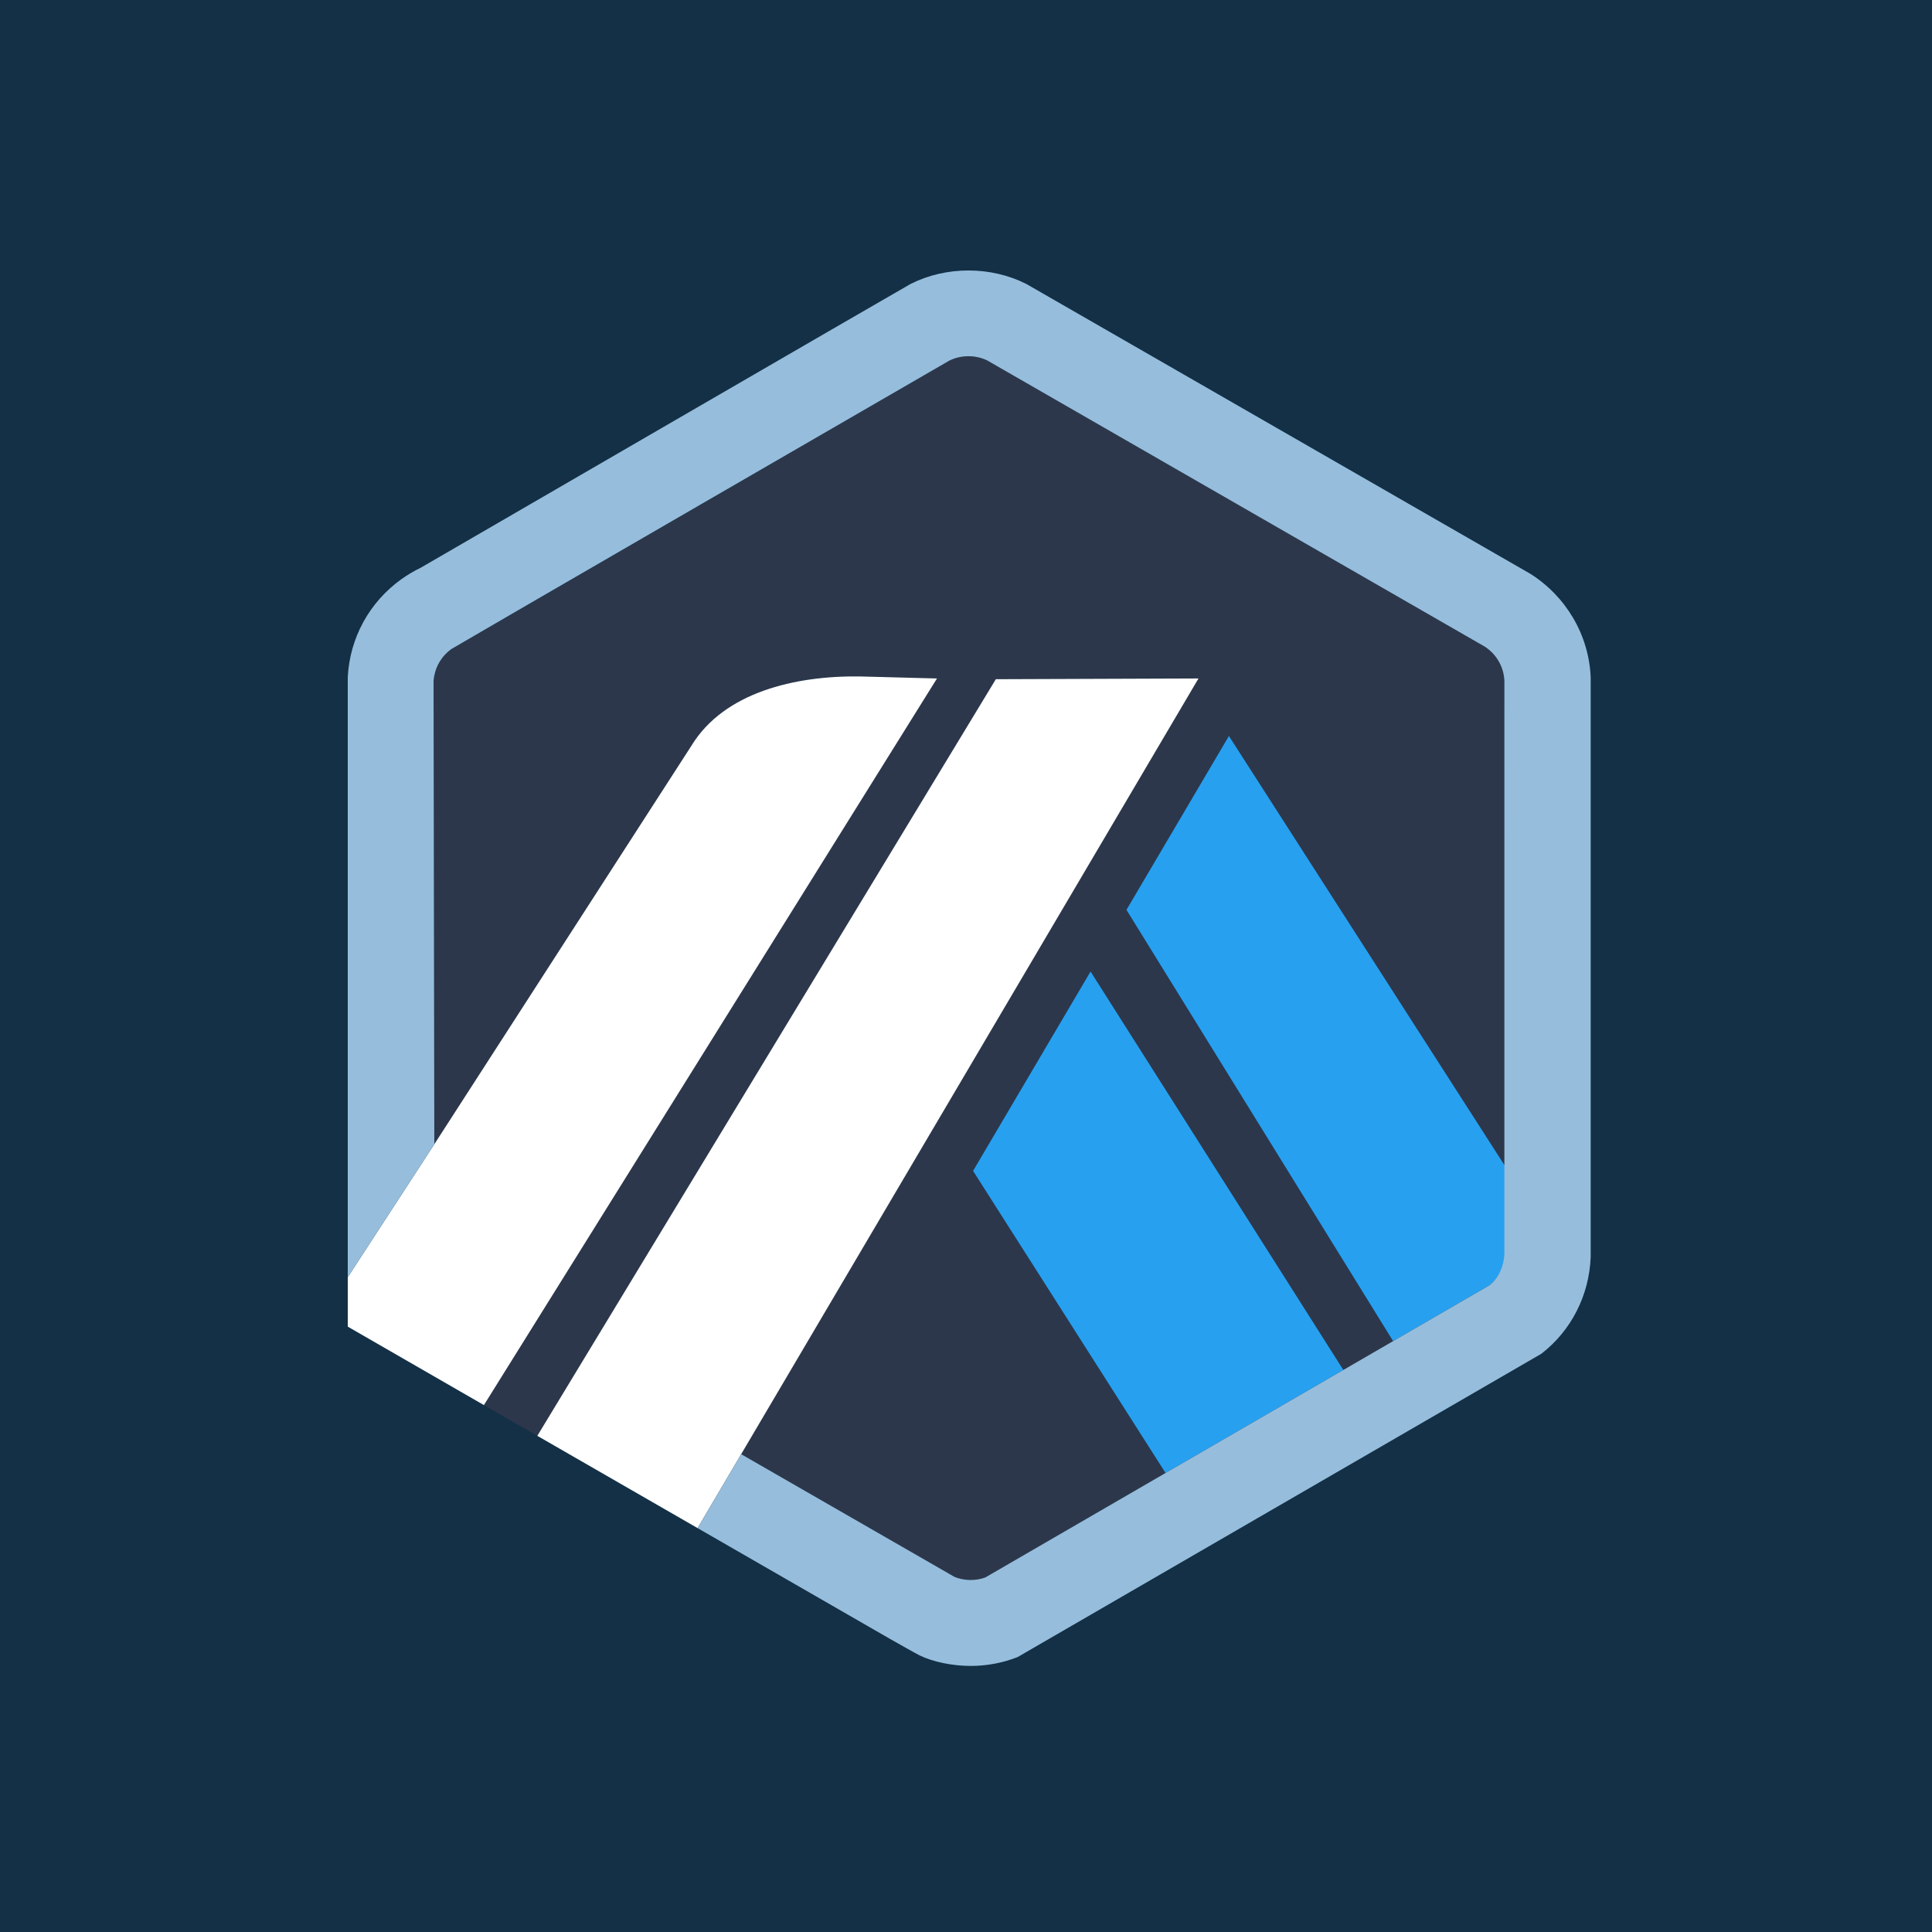
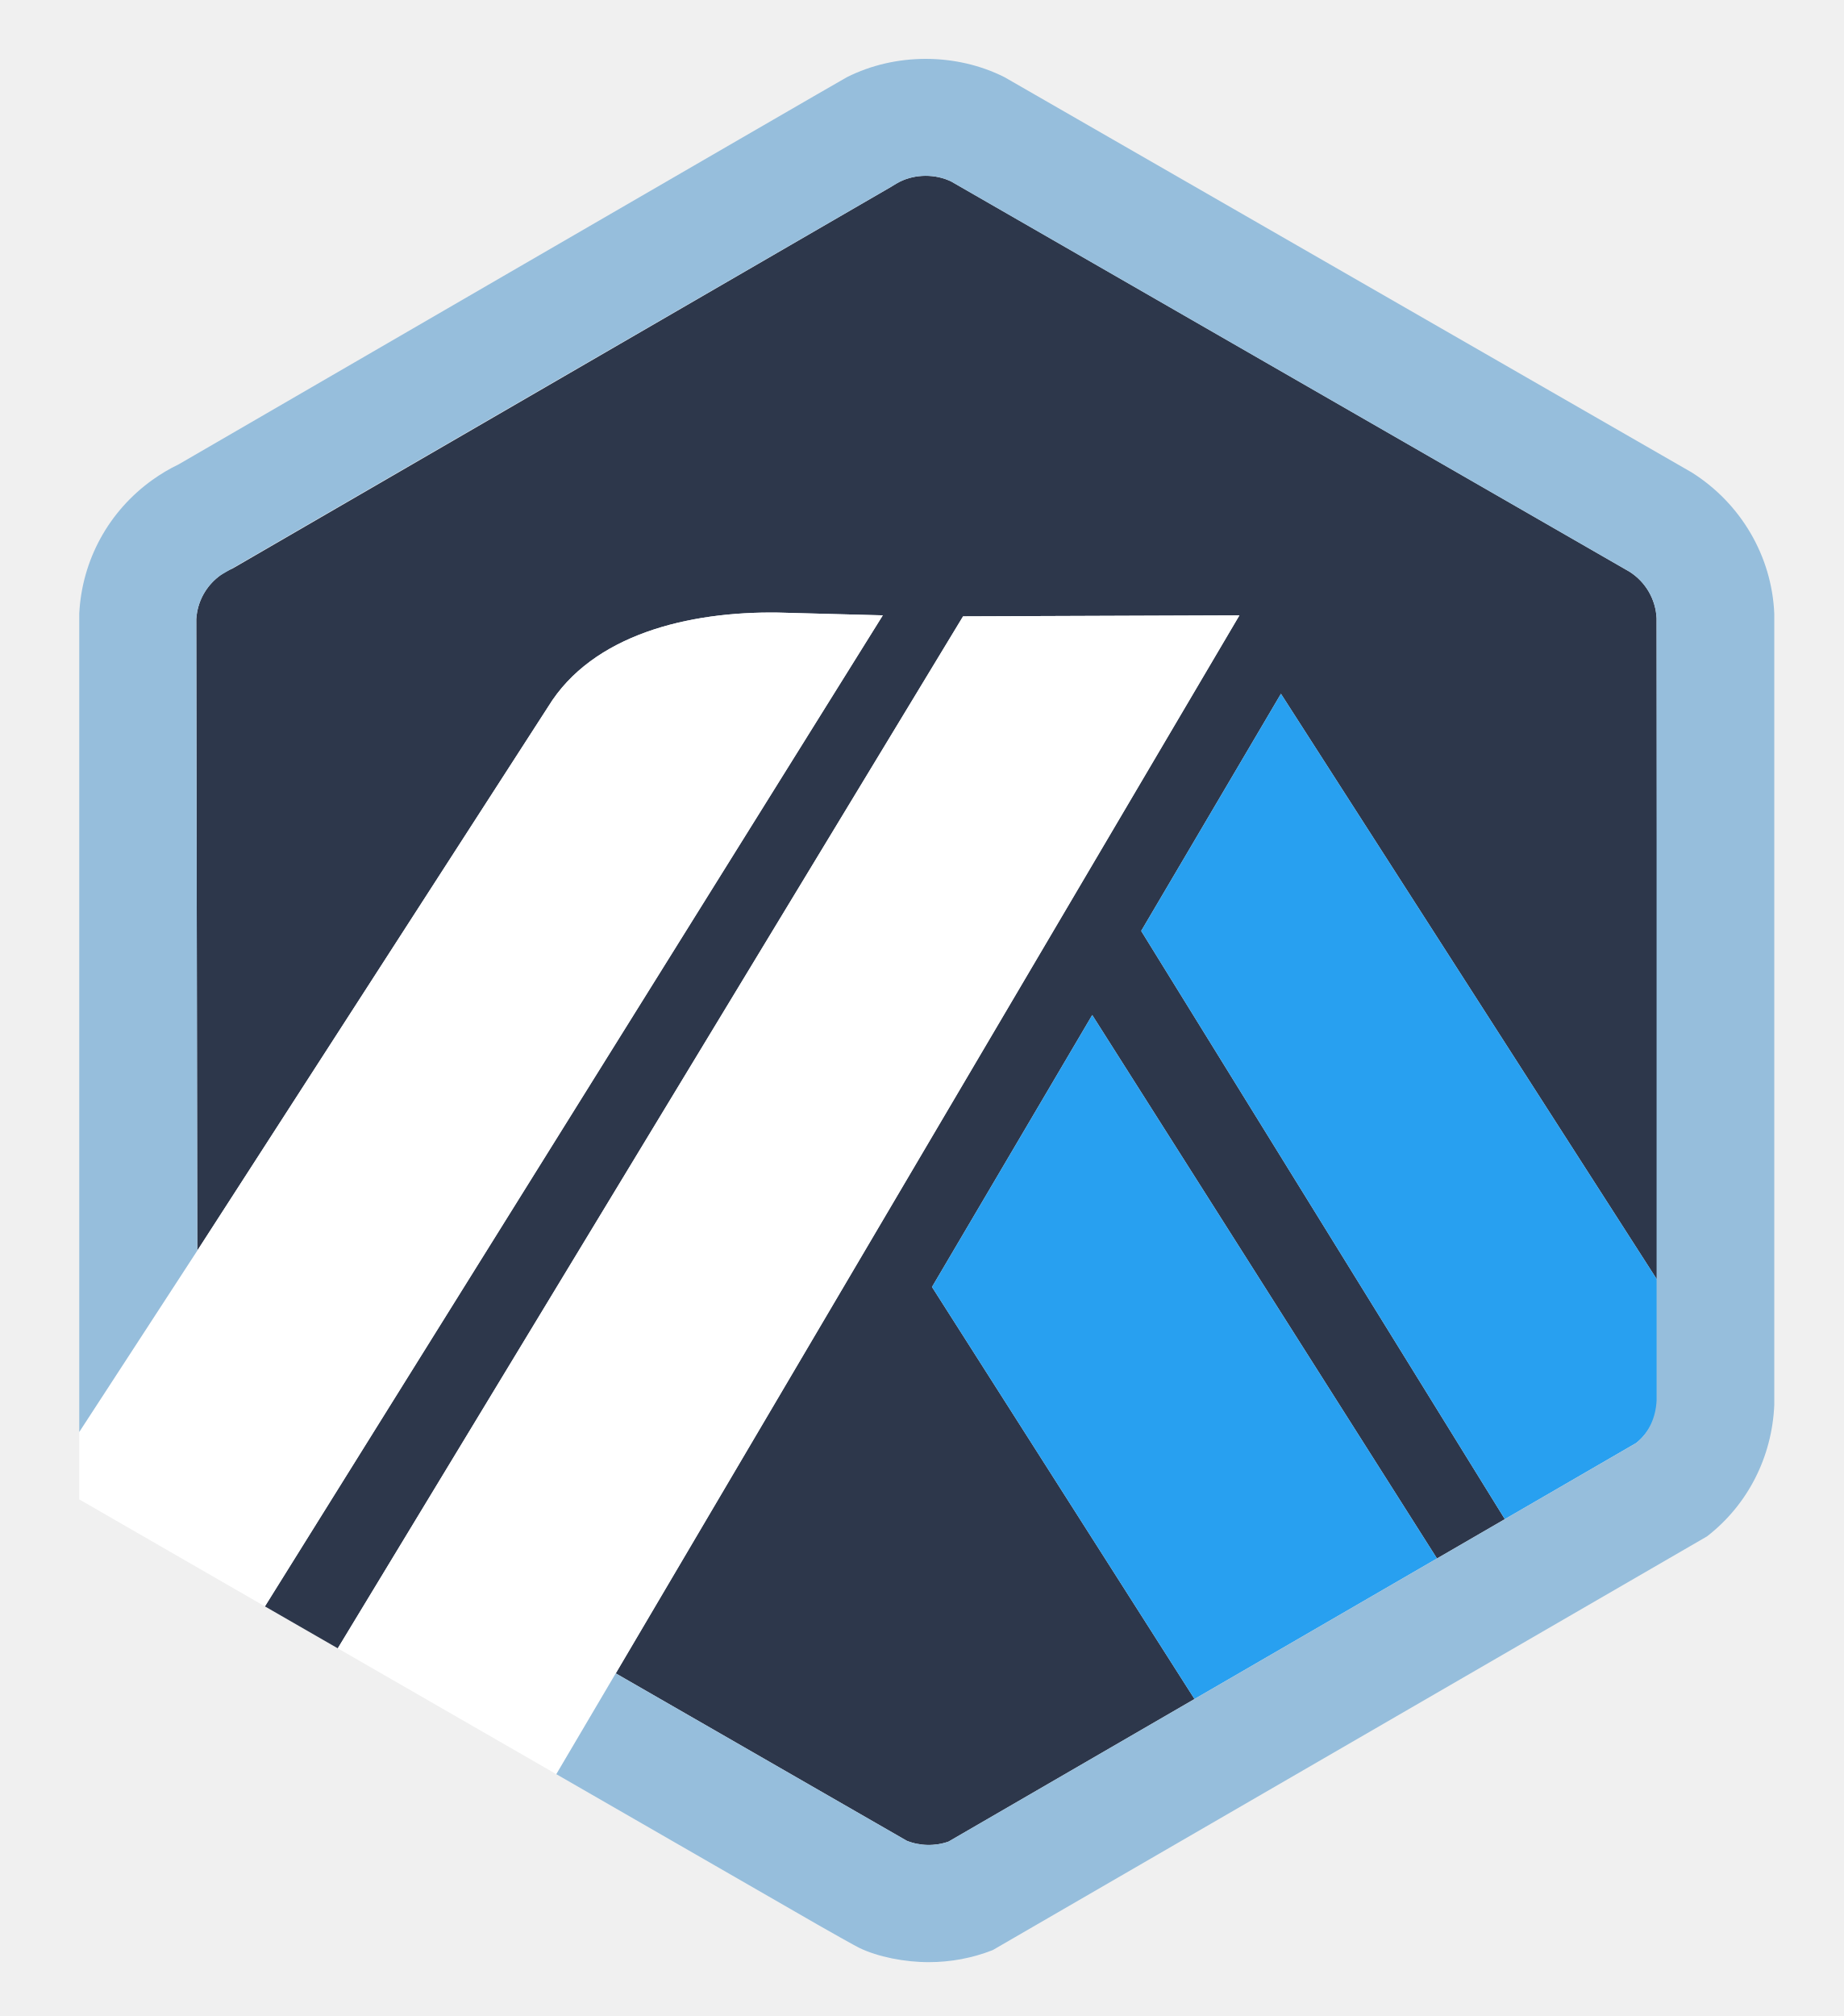
- <svg xmlns="http://www.w3.org/2000/svg" width="300" height="300" viewBox="0 0 300 300" fill="none">
-   <rect width="300" height="300" fill="#133046" />
-   <path d="M174.913 141.283L190.826 114.281L233.718 181.087L233.739 193.908L233.599 105.685C233.497 103.528 232.352 101.556 230.525 100.392L153.303 55.973C151.498 55.085 149.206 55.095 147.403 56.001C147.159 56.122 146.93 56.255 146.712 56.4L146.443 56.569L71.487 100.006L71.196 100.138C70.822 100.31 70.444 100.528 70.09 100.782C68.668 101.801 67.725 103.308 67.419 104.999C67.373 105.255 67.339 105.516 67.324 105.78L67.442 177.673L107.393 115.749C112.424 107.538 123.382 104.894 133.556 105.037L145.496 105.352L75.142 218.181L83.435 222.955L154.632 105.467L186.101 105.353L115.088 225.806L144.681 242.828L148.217 244.861C149.713 245.469 151.476 245.5 152.984 244.955L231.291 199.574L216.32 208.25L174.913 141.283ZM180.984 228.728L151.095 181.817L169.341 150.855L208.595 212.727L180.984 228.728Z" fill="#2D374B" />
-   <path d="M151.095 181.816L180.984 228.728L208.595 212.726L169.341 150.855L151.095 181.816Z" fill="#28A0F0" />
-   <path d="M233.739 193.908L233.718 181.087L190.826 114.281L174.913 141.283L216.32 208.249L231.291 199.574C232.759 198.381 233.648 196.631 233.741 194.742L233.739 193.908Z" fill="#28A0F0" />
-   <path d="M54 205.999L75.142 218.181L145.496 105.353L133.556 105.038C123.382 104.894 112.423 107.539 107.393 115.75L67.441 177.673L54 198.325V205.999V205.999Z" fill="white" />
-   <path d="M186.101 105.353L154.632 105.467L83.435 222.955L108.321 237.283L115.088 225.806L186.101 105.353Z" fill="white" />
-   <path d="M247 105.191C246.737 98.609 243.173 92.585 237.592 89.077L159.358 44.087C153.836 41.306 146.939 41.303 141.408 44.085C140.754 44.415 65.327 88.159 65.327 88.159C64.283 88.66 63.278 89.256 62.332 89.933C57.349 93.504 54.312 99.054 54 105.15V198.325L67.441 177.673L67.323 105.78C67.339 105.517 67.372 105.258 67.419 105.003C67.723 103.311 68.667 101.802 70.089 100.783C70.444 100.529 147.159 56.123 147.403 56.001C149.206 55.095 151.498 55.085 153.303 55.973L230.525 100.391C232.352 101.555 233.497 103.527 233.599 105.684V194.742C233.506 196.631 232.759 198.381 231.291 199.574L216.32 208.249L208.595 212.726L180.984 228.727L152.984 244.954C151.476 245.499 149.712 245.468 148.217 244.86L115.088 225.806L108.32 237.283L138.092 254.425C139.077 254.985 139.954 255.481 140.674 255.885C141.788 256.51 142.548 256.928 142.816 257.058C144.932 258.086 147.977 258.684 150.72 258.684C153.235 258.684 155.688 258.222 158.009 257.313L239.339 210.213C244.007 206.596 246.753 201.142 247 195.233V105.191Z" fill="#96BEDC" />
+ <svg xmlns="http://www.w3.org/2000/svg" version="1.1" x="0px" y="0px" width="470.287px" height="514.251px" viewBox="0 0 470.287 514.251" enable-background="new 0 0 470.287 514.251" xml:space="preserve">
+   <g id="Background">
+ </g>
+   <g id="Logos_and_symbols">
+     <g id="SYMBOL_VER_3">
+ 	</g>
+     <g id="SYMBOL_VER_3_3_">
+ 	</g>
+     <g id="SYMBOL_VER_4">
+ 	</g>
+     <g id="SYMBOL_VER_4_1_">
+       <g id="SYMBOL_VER_4_3_">
+ 		</g>
+     </g>
+     <g id="SYMBOL_VER_5_1_">
+ 	</g>
+     <g id="off_2_1_">
+ 	</g>
+     <g id="VER_3_1_">
+       <g id="SYMBOL_VER_2_1_">
+ 		</g>
+     </g>
+     <g id="VER_3">
+       <g id="SYMBOL_VER_2">
+ 		</g>
+     </g>
+     <g id="off_2">
+ 	</g>
+     <g id="SYMBOL_VER_5">
+ 	</g>
+     <g id="SYMBOL_VER_1">
+ 	</g>
+     <g id="SYMBOL_VER_1_1_">
+ 	</g>
+     <g id="SYMBOL_VER_1-1_3_">
+ 	</g>
+     <g id="SYMBOL_VER_1-1_2_">
+ 	</g>
+     <g id="SYMBOL_VER_1-1">
+ 	</g>
+     <g id="SYMBOL_VER_1-1_1_">
+       <g id="_x31_-3">
+ 		</g>
+       <g id="Symbol_-_Original_14_">
+         <path fill="#2D374B" d="M291.134,237.469l35.654-60.5l96.103,149.684l0.046,28.727l-0.313-197.672     c-0.228-4.832-2.794-9.252-6.887-11.859L242.715,46.324c-4.045-1.99-9.18-1.967-13.22,0.063c-0.546,0.272-1.06,0.57-1.548,0.895     l-0.604,0.379L59.399,144.983l-0.651,0.296c-0.838,0.385-1.686,0.875-2.48,1.444c-3.185,2.283-5.299,5.66-5.983,9.448     c-0.103,0.574-0.179,1.158-0.214,1.749l0.264,161.083l89.515-138.745c11.271-18.397,35.825-24.323,58.62-24.001l26.753,0.706     L67.588,409.765l18.582,10.697L245.692,157.22l70.51-0.256L157.091,426.849l66.306,38.138l7.922,4.556     c3.351,1.362,7.302,1.431,10.681,0.21l175.453-101.678l-33.544,19.438L291.134,237.469z M304.736,433.395l-66.969-105.108     l40.881-69.371l87.952,138.628L304.736,433.395z" />
+         <polygon fill="#28A0F0" points="237.768,328.286 304.736,433.395 366.601,397.543 278.648,258.915    " />
+         <path fill="#28A0F0" d="M422.937,355.379l-0.046-28.727l-96.103-149.684l-35.654,60.5l92.774,150.043l33.544-19.438     c3.29-2.673,5.281-6.594,5.49-10.825L422.937,355.379z" />
+         <path fill="#FFFFFF" d="M20.219,382.469l47.369,27.296l157.634-252.801l-26.753-0.706c-22.795-0.322-47.35,5.604-58.62,24.001     L50.334,319.004l-30.115,46.271V382.469z" />
+         <polygon fill="#FFFFFF" points="316.202,156.964 245.692,157.22 86.17,420.462 141.928,452.565 157.091,426.849    " />
+         <path fill="#96BEDC" d="M452.65,156.601c-0.59-14.746-8.574-28.245-21.08-36.104L256.28,19.692     c-12.371-6.229-27.825-6.237-40.218-0.004c-1.465,0.739-170.465,98.752-170.465,98.752c-2.339,1.122-4.592,2.458-6.711,3.975     c-11.164,8.001-17.969,20.435-18.668,34.095v208.765l30.115-46.271L50.07,157.921c0.035-0.589,0.109-1.169,0.214-1.741     c0.681-3.79,2.797-7.171,5.983-9.456c0.795-0.569,172.682-100.064,173.228-100.337c4.04-2.029,9.175-2.053,13.22-0.063     l173.022,99.523c4.093,2.607,6.659,7.027,6.887,11.859v199.542c-0.209,4.231-1.882,8.152-5.172,10.825l-33.544,19.438     l-17.308,10.031l-61.864,35.852l-62.737,36.357c-3.379,1.221-7.33,1.152-10.681-0.21l-74.228-42.693l-15.163,25.717     l66.706,38.406c2.206,1.255,4.171,2.367,5.784,3.272c2.497,1.4,4.199,2.337,4.8,2.629c4.741,2.303,11.563,3.643,17.71,3.643     c5.636,0,11.132-1.035,16.332-3.072l182.225-105.531c10.459-8.104,16.612-20.325,17.166-33.564V156.601z" />
+       </g>
+       <g id="Symbol_-_Original_13_">
+ 		</g>
+       <g id="Symbol_-_Original_6_">
+ 		</g>
+       <g id="Symbol_-_Original_4_">
+ 		</g>
+       <g id="One_color_version_-_White_3_">
+         <g id="Symbol_-_Original_15_">
+ 			</g>
+       </g>
+       <g id="One_color_version_-_White">
+         <g id="Symbol_-_Original">
+ 			</g>
+       </g>
+       <g id="Symbol_-_Monochromatic_3_">
+         <g id="_x33__7_">
+ 			</g>
+       </g>
+       <g id="Symbol_-_Monochromatic">
+         <g id="_x33__3_">
+ 			</g>
+       </g>
+       <g id="_x33__2_">
+ 		</g>
+       <g id="_x33__1_">
+ 		</g>
+       <g id="_x33_">
+ 		</g>
+       <g id="Symbol_-_Original_10_">
+ 		</g>
+       <g id="Symbol_-_Original_1_">
+ 		</g>
+       <g id="Symbol_-_Original_2_">
+ 		</g>
+       <g id="_x34__1_">
+ 		</g>
+       <g id="Symbol_-_Monochromatic_2_">
+         <g id="_x33__6_">
+ 			</g>
+       </g>
+       <g id="One_color_version_-_White_2_">
+         <g id="Symbol_-_Original_11_">
+ 			</g>
+       </g>
+       <g id="Symbol_-_Original_5_">
+         <g id="Symbol_-_Original_12_">
+ 			</g>
+       </g>
+       <g id="One_color_version_-_White_1_">
+         <g id="Symbol_-_Original_9_">
+ 			</g>
+       </g>
+     </g>
+     <g id="SYMBOL_VER_1_2_">
+       <g id="SYMBOL_VER_2_4_">
+ 		</g>
+       <g id="SYMBOL_VER_2-1-1_1_">
+ 		</g>
+       <g id="SYMBOL_VER_2-2-1_1_">
+ 		</g>
+       <g id="SYMBOL_VER_2-3-1_4_">
+ 		</g>
+       <g id="New_Symbol_1_">
+         <g id="SYMBOL_VER_2-3-1_3_">
+ 			</g>
+       </g>
+       <g id="New_Symbol">
+         <g id="SYMBOL_VER_2-3-1_1_">
+ 			</g>
+       </g>
+     </g>
+     <g id="SYMBOL_VER_2_2_">
+ 	</g>
+     <g id="SYMBOL_VER_4_2_">
+ 	</g>
+     <g id="SYMBOL_VER_3_2_">
+ 	</g>
+     <g id="SYMBOL_VER_3_1_">
+ 	</g>
+     <g id="SYMBOL_VER_1-1-1_1_">
+ 	</g>
+     <g id="SYMBOL_VER_1-1-1">
+ 	</g>
+     <g id="SYMBOL_VER_1-1-1_2_2_">
+ 	</g>
+     <g id="SYMBOL_VER_1-1-1_2">
+ 	</g>
+     <g id="SYMBOL_VER_1-1-1_2_1_">
+ 	</g>
+     <g id="Symbol_-_Original_7_">
+ 	</g>
+     <g id="Symbol_-_Original_8_">
+ 	</g>
+     <g id="SYMBOL_VER_2-1-1">
+ 	</g>
+     <g id="SYMBOL_VER_2-2-1">
+ 	</g>
+     <g id="SYMBOL_VER_2-3-1">
+ 	</g>
+     <g id="SYMBOL_VER_5-1_1_">
+ 	</g>
+     <g id="SYMBOL_VER_5-1">
+ 	</g>
+     <g id="SYMBOL_VER_5-2_1_">
+ 	</g>
+     <g id="SYMBOL_VER_5-2">
+ 	</g>
+     <g id="Symbol_-_Monochromatic_1_">
+       <g id="_x33__4_">
+ 		</g>
+     </g>
+   </g>
</svg>
